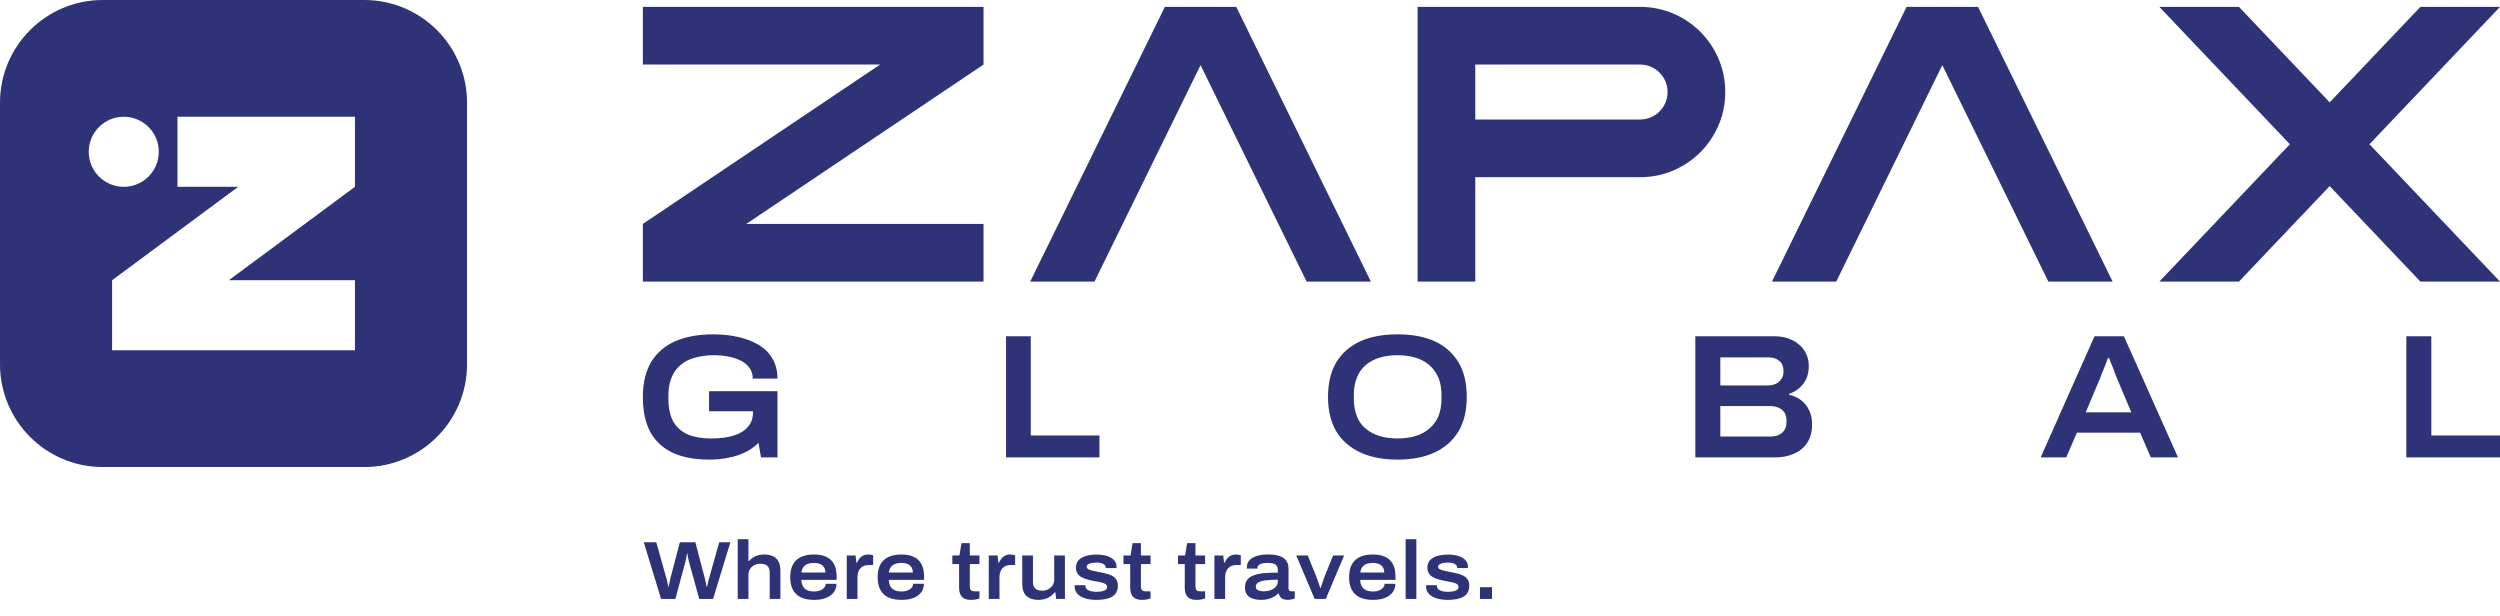
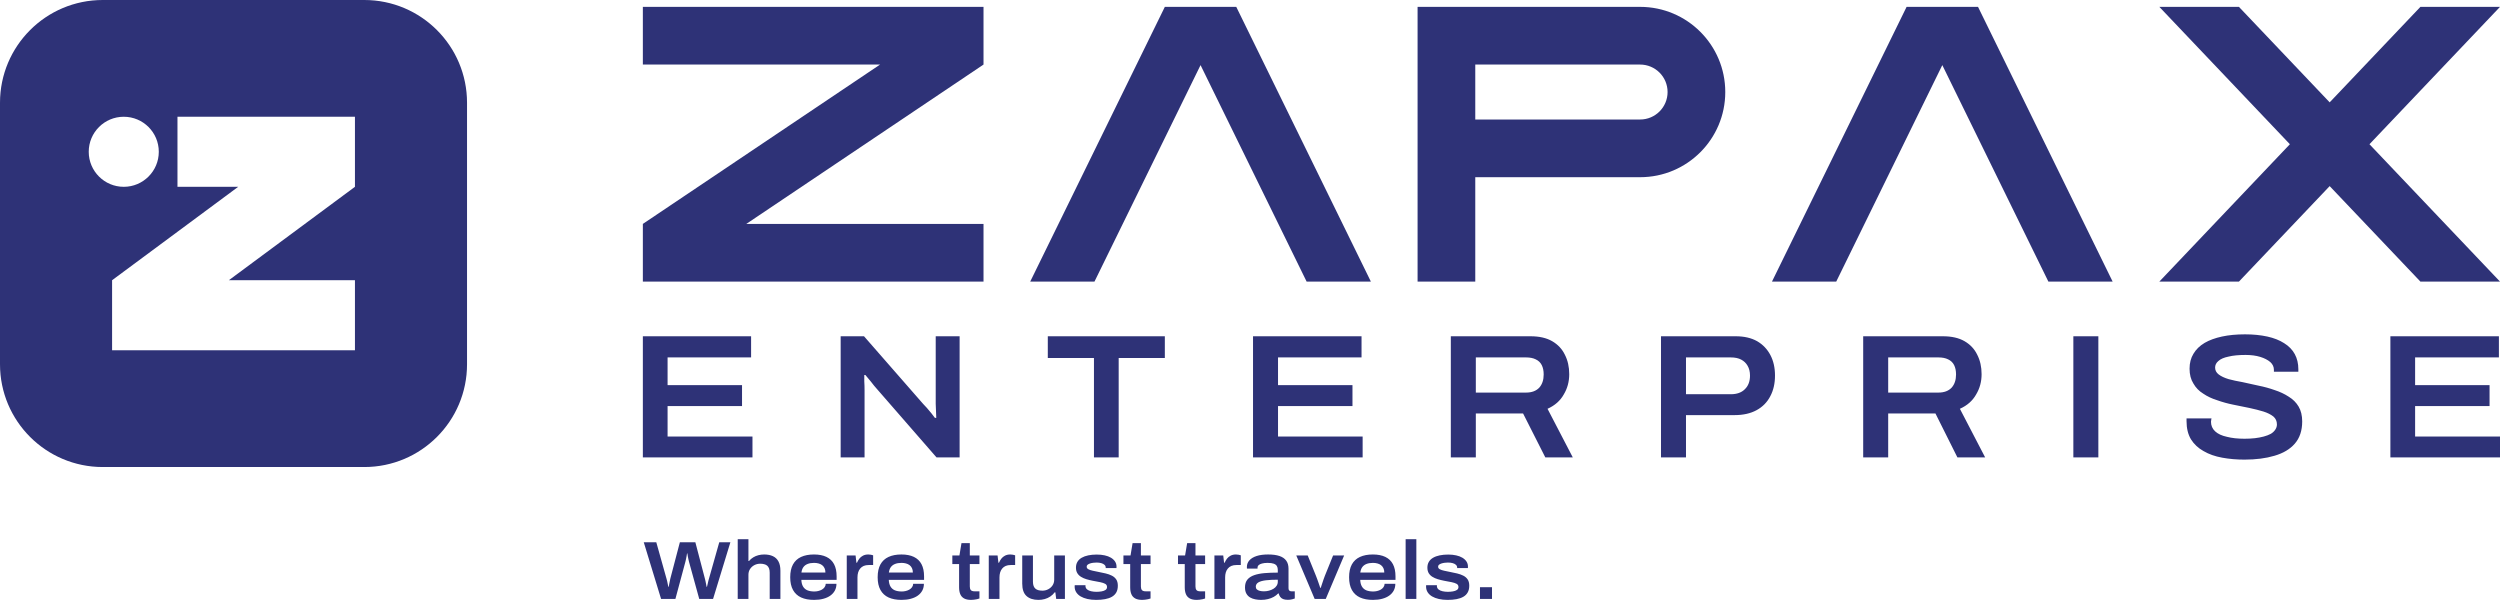
- <svg xmlns="http://www.w3.org/2000/svg" viewBox="0 0 910 224" width="910" height="224" role="img" aria-label="ZAPAX GLOBAL: Where trust travels.">
+ <svg xmlns="http://www.w3.org/2000/svg" viewBox="0 0 910 224" width="910" height="224" role="img" aria-label="ZAPAX ENTERPRISE: Where trust travels.">
  <g transform="translate(0 0) scale(1.7)">
    <path d="M22 0H78A22 22 0 0 1 100 22V78A22 22 0 0 1 78 100H22A22 22 0 0 1 0 78V22A22 22 0 0 1 22 0ZM38 25 L76 25 L76 40 L49 60 L76 60 L76 75 L24 75 L24 60 L51 40 L38 40ZM19 32.5a7.5 7.5 0 1 0 15 0a7.5 7.5 0 1 0-15 0Z" fill-rule="evenodd" fill="#2E3277" />
  </g>
  <g transform="translate(234 2.5) scale(1)" fill="#2E3277">
    <path transform="translate(0 0)" d="M0 0 L124 0 L124 21 L37.66 79 L124 79 L124 100 L0 100 L0 79 L86.34 21 L0 21Z" />
    <path transform="translate(141 0)" d="M0 100 L49 0 L75 0 L124 100 L100.61 100 L62 21.2 L23.39 100Z" />
    <path transform="translate(282 0)" d="M0 100V0H81A31 31 0 0 1 81 62H21V100ZM21 21V41H81A10 10 0 0 0 81 21Z" fill-rule="evenodd" />
    <path transform="translate(411 0)" d="M0 100 L49 0 L75 0 L124 100 L100.61 100 L62 21.2 L23.39 100Z" />
    <path transform="translate(552 0)" d="M0 0 L28.97 0 L124 100 L95.03 100ZM95.03 0 L124 0 L28.97 100 L0 100Z" />
-     <path transform="translate(0 120)" d="M24.1 44.8L24.1 44.8Q12.3 44.8 6.2 39.2Q0 33.6 0 22.0L0 22.0Q0 14.4 3.0 9.3Q6.1 4.2 11.8 1.7Q17.6-0.8 25.6-0.8L25.6-0.8Q30.6-0.8 34.9 0.2Q39.1 1.2 42.3 3.1Q45.5 5.1 47.2 8.1Q49.0 11.2 49.0 15.3L49.0 15.3L40.0 15.3Q40.0 13.0 38.8 11.4Q37.7 9.8 35.7 8.8Q33.7 7.8 31.2 7.3Q28.7 6.8 25.9 6.8L25.9 6.8Q22.1 6.8 19.0 7.7Q15.9 8.5 13.8 10.3Q11.6 12.1 10.5 14.8Q9.3 17.6 9.3 21.2L9.3 21.2L9.3 22.7Q9.3 27.8 11.1 31.0Q13.0 34.2 16.5 35.7Q19.9 37.1 24.9 37.1L24.9 37.1Q29.8 37.1 33.2 36.0Q36.6 34.9 38.3 32.8Q40.1 30.7 40.1 27.6L40.1 27.6L40.1 27.2L24.1 27.2L24.1 19.9L49.0 19.9L49.0 44L43.0 44L42.1 38.7Q40.0 40.8 37.3 42.1Q34.5 43.5 31.2 44.1Q28.0 44.8 24.1 44.8ZM166.2 44L132.2 44L132.2-0.1L141.2-0.1L141.2 36.0L166.2 36.0L166.2 44ZM274.7 44.8L274.7 44.8Q266.8 44.8 261.2 42.2Q255.5 39.6 252.4 34.5Q249.4 29.4 249.4 22.0L249.4 22.0Q249.4 14.4 252.4 9.4Q255.5 4.3 261.2 1.7Q266.8-0.8 274.7-0.8L274.7-0.8Q282.6-0.8 288.2 1.7Q293.8 4.3 296.9 9.4Q299.9 14.4 299.9 22.0L299.9 22.0Q299.9 29.4 296.9 34.5Q293.8 39.6 288.2 42.2Q282.6 44.8 274.7 44.8ZM274.7 37.1L274.7 37.1Q278.3 37.1 281.3 36.2Q284.2 35.3 286.3 33.5Q288.4 31.7 289.6 29.0Q290.7 26.2 290.7 22.7L290.7 22.7L290.7 21.2Q290.7 17.7 289.6 15.0Q288.4 12.3 286.3 10.4Q284.2 8.6 281.3 7.7Q278.3 6.8 274.7 6.8L274.7 6.8Q271.0 6.8 268.1 7.7Q265.2 8.6 263.1 10.4Q260.9 12.3 259.9 15.0Q258.8 17.7 258.8 21.2L258.8 21.2L258.8 22.7Q258.8 26.2 259.9 29.0Q260.9 31.7 263.1 33.5Q265.2 35.3 268.1 36.2Q271.0 37.1 274.7 37.1ZM412.1 44L383.1 44L383.1-0.1L412.1-0.1Q415.6-0.1 418.4 1.3Q421.2 2.7 422.8 5.1Q424.4 7.6 424.4 10.8L424.4 10.8Q424.4 13.3 423.5 15.4Q422.5 17.4 420.9 18.8Q419.2 20.2 417.2 20.9L417.2 20.9L417.2 21.2Q419.6 21.7 421.5 23.1Q423.5 24.6 424.5 26.8Q425.6 29.0 425.6 31.9L425.6 31.9Q425.6 36.0 423.8 38.7Q422.0 41.4 418.9 42.7Q415.9 44 412.1 44L412.1 44ZM392.2 25.3L392.2 36.4L410.6 36.4Q413.1 36.4 414.7 35.0Q416.3 33.7 416.3 30.9L416.3 30.9Q416.3 29.2 415.7 27.9Q415.0 26.7 413.6 26.0Q412.2 25.3 410.1 25.3L410.1 25.3L392.2 25.3ZM392.2 7.6L392.2 17.8L409.5 17.8Q411.3 17.8 412.6 17.1Q413.8 16.5 414.5 15.3Q415.2 14.2 415.2 12.8L415.2 12.8Q415.2 10.1 413.7 8.9Q412.2 7.6 409.9 7.6L409.9 7.6L392.2 7.6ZM518.1 44L508.8 44L528.4-0.1L539.1-0.1L558.8 44L548.9 44L545.0 35.0L522.0 35.0L518.1 44ZM530.0 16.2L525.2 27.6L541.8 27.6L537.0 16.2Q536.7 15.5 536.2 14.3Q535.7 13.1 535.3 11.8Q534.8 10.5 534.3 9.4Q533.9 8.3 533.7 7.8L533.7 7.8L533.3 7.8Q532.8 9.0 532.2 10.7Q531.5 12.4 530.9 13.9Q530.4 15.4 530.0 16.2L530.0 16.2ZM676 44L641.9 44L641.9-0.1L651.0-0.1L651.0 36.0L676 36.0L676 44Z" />
+     <path transform="translate(0 120)" d="M39.9 44L0 44L0-0.1L39.4-0.1L39.4 7.6L9.0 7.6L9.0 17.7L36.1 17.7L36.1 25.3L9.0 25.3L9.0 36.4L39.9 36.4L39.9 44ZM80.7 44L72.0 44L72.0-0.1L80.5-0.1L102.0 24.5Q102.6 25.1 103.4 26.0Q104.2 26.9 105.0 27.9Q105.8 28.9 106.3 29.6L106.3 29.6L106.8 29.6Q106.7 28.4 106.7 27.0Q106.6 25.6 106.6 24.5L106.6 24.5L106.6-0.1L115.3-0.1L115.3 44L106.9 44L85.3 19.2Q84.2 18.0 83.0 16.4Q81.7 14.8 81.0 14.0L81.0 14.0L80.6 14.0Q80.6 14.8 80.6 16.3Q80.7 17.8 80.7 19.6L80.7 19.6L80.7 44ZM173.2 44L164.2 44L164.2 7.8L147.4 7.8L147.4-0.1L190.0-0.1L190.0 7.8L173.2 7.8L173.2 44ZM262.0 44L222.1 44L222.1-0.1L261.6-0.1L261.6 7.6L231.2 7.6L231.2 17.7L258.3 17.7L258.3 25.3L231.2 25.3L231.2 36.4L262.0 36.4L262.0 44ZM303.2 44L294.1 44L294.1-0.1L323.1-0.1Q327.9-0.1 331.0 1.7Q334.1 3.5 335.6 6.6Q337.2 9.7 337.2 13.7L337.2 13.7Q337.2 17.8 335.2 21.1Q333.3 24.5 329.3 26.3L329.3 26.3L338.5 44L328.5 44L320.4 28.0L303.2 28.0L303.2 44ZM303.2 7.6L303.2 20.4L321.5 20.4Q324.6 20.4 326.3 18.6Q327.9 16.8 327.9 13.8L327.9 13.8Q327.9 11.8 327.2 10.4Q326.5 9.0 325.0 8.3Q323.6 7.6 321.5 7.6L321.5 7.6L303.2 7.6ZM379.7 44L370.6 44L370.6-0.1L397.8-0.1Q402.4-0.1 405.6 1.7Q408.7 3.5 410.4 6.7Q412.1 9.9 412.1 14.2L412.1 14.2Q412.1 18.5 410.4 21.7Q408.7 25.0 405.4 26.8Q402.1 28.6 397.4 28.6L397.4 28.6L379.7 28.6L379.7 44ZM379.7 7.6L379.7 21.0L396.0 21.0Q399.3 21.0 401.1 19.2Q403.0 17.4 403.0 14.2L403.0 14.2Q403.0 12.1 402.1 10.6Q401.3 9.2 399.8 8.4Q398.3 7.6 396.0 7.6L396.0 7.6L379.7 7.6ZM453.3 44L444.2 44L444.2-0.1L473.2-0.1Q478.0-0.1 481.1 1.7Q484.2 3.5 485.7 6.6Q487.3 9.7 487.3 13.7L487.3 13.7Q487.3 17.8 485.3 21.1Q483.4 24.5 479.4 26.3L479.4 26.3L488.6 44L478.5 44L470.5 28.0L453.3 28.0L453.3 44ZM453.3 7.6L453.3 20.4L471.6 20.4Q474.7 20.4 476.4 18.6Q478.0 16.8 478.0 13.8L478.0 13.8Q478.0 11.8 477.3 10.4Q476.6 9.0 475.1 8.3Q473.7 7.6 471.6 7.6L471.6 7.6L453.3 7.6ZM529.8 44L520.7 44L520.7-0.1L529.8-0.1L529.8 44ZM583.0 44.8L583.0 44.8Q578.7 44.8 574.9 44.1Q571.0 43.4 568.1 41.7Q565.2 40.1 563.5 37.4Q561.9 34.7 561.9 30.8L561.9 30.8Q561.9 30.5 561.9 30.2Q561.9 30.0 561.9 29.8L561.9 29.8L571.0 29.8Q570.9 30.0 570.9 30.3Q570.8 30.7 570.8 31.0L570.8 31.0Q570.8 33.1 572.3 34.5Q573.8 35.9 576.6 36.5Q579.3 37.2 583.0 37.2L583.0 37.2Q585.0 37.2 586.8 37.0Q588.5 36.8 590.0 36.4Q591.5 36.0 592.6 35.4Q593.6 34.8 594.2 33.9Q594.8 33.0 594.8 32.0L594.8 32.0Q594.8 30.2 593.5 29.1Q592.1 28.0 589.9 27.3Q587.6 26.6 584.8 26.0Q581.9 25.4 578.9 24.8Q575.9 24.2 573.1 23.2Q570.2 22.3 568.0 20.8Q565.7 19.4 564.4 17.1Q563.0 14.9 563.0 11.7L563.0 11.7Q563.0 8.6 564.4 6.3Q565.8 3.9 568.5 2.3Q571.1 0.8 574.8-0.0Q578.5-0.8 583.2-0.8L583.2-0.8Q587.6-0.8 591.3 0Q594.9 0.8 597.4 2.4Q600.0 4.0 601.3 6.4Q602.6 8.8 602.6 11.9L602.6 11.9L602.6 12.8L593.7 12.8L593.7 12.1Q593.7 10.5 592.4 9.3Q591.0 8.1 588.7 7.4Q586.4 6.7 583.4 6.7L583.4 6.7Q579.6 6.7 577.2 7.3Q574.7 7.8 573.5 8.9Q572.3 9.9 572.3 11.3L572.3 11.3Q572.3 12.8 573.6 13.8Q574.9 14.8 577.2 15.5Q579.4 16.1 582.3 16.6Q585.1 17.2 588.2 17.9Q591.2 18.5 594.0 19.5Q596.8 20.4 599.1 21.9Q601.4 23.3 602.7 25.5Q604.0 27.7 604.0 30.9L604.0 30.9Q604.0 35.9 601.3 39.0Q598.7 42.0 593.9 43.4Q589.2 44.8 583.0 44.8ZM676.0 44L636.1 44L636.1-0.1L675.6-0.1L675.6 7.6L645.1 7.6L645.1 17.7L672.2 17.7L672.2 25.3L645.1 25.3L645.1 36.4L676.0 36.4L676.0 44Z" />
  </g>
  <g transform="translate(234 194)" fill="#2E3277">
    <path d="M11.85 24L6.63 24L0.33 3.39L4.89 3.39L8.61 16.65Q8.73 16.95 8.83 17.48Q8.94 18 9.06 18.57Q9.18 19.14 9.27 19.59L9.27 19.59L9.42 19.59Q9.48 19.23 9.55 18.81Q9.63 18.39 9.72 17.97Q9.81 17.55 9.88 17.20Q9.96 16.86 9.99 16.65L9.99 16.65L13.47 3.39L19.11 3.39L22.59 16.65Q22.68 16.95 22.79 17.48Q22.89 18 23.01 18.57Q23.13 19.14 23.19 19.59L23.19 19.59L23.34 19.59Q23.43 19.26 23.52 18.86Q23.61 18.45 23.70 18.05Q23.79 17.64 23.88 17.28Q23.97 16.92 24.06 16.65L24.06 16.65L27.81 3.39L31.86 3.39L25.56 24L20.52 24L16.80 10.50Q16.71 10.08 16.57 9.53Q16.44 8.97 16.35 8.42Q16.26 7.86 16.20 7.44L16.20 7.44L16.08 7.44Q16.02 7.89 15.91 8.48Q15.81 9.06 15.69 9.60Q15.57 10.14 15.48 10.50L15.48 10.50L11.85 24ZM38.43 24L34.53 24L34.53 2.28L38.43 2.28L38.43 10.20L38.64 10.20Q39.33 9.39 40.20 8.87Q41.07 8.34 42.07 8.09Q43.08 7.83 44.16 7.83L44.16 7.83Q46.02 7.83 47.34 8.45Q48.66 9.06 49.36 10.37Q50.07 11.67 50.07 13.77L50.07 13.77L50.07 24L46.17 24L46.17 14.46Q46.17 13.53 45.93 12.90Q45.69 12.27 45.24 11.89Q44.79 11.52 44.14 11.36Q43.50 11.19 42.72 11.19L42.72 11.19Q41.58 11.19 40.60 11.70Q39.63 12.21 39.03 13.11Q38.43 14.01 38.43 15.21L38.43 15.21L38.43 24ZM62.34 24.36L62.34 24.36Q59.55 24.36 57.61 23.48Q55.68 22.59 54.66 20.76Q53.64 18.93 53.64 16.11L53.64 16.11Q53.64 13.29 54.64 11.46Q55.65 9.63 57.58 8.73Q59.52 7.83 62.28 7.83L62.28 7.83Q64.98 7.83 66.82 8.71Q68.67 9.60 69.60 11.37Q70.53 13.14 70.53 15.81L70.53 15.81L70.53 17.07L57.69 17.07Q57.75 18.54 58.30 19.48Q58.86 20.43 59.89 20.87Q60.93 21.30 62.43 21.30L62.43 21.30Q63.09 21.30 63.81 21.14Q64.53 20.97 65.13 20.64Q65.73 20.31 66.13 19.77Q66.54 19.23 66.57 18.51L66.57 18.51L70.47 18.51Q70.47 19.86 69.90 20.94Q69.33 22.02 68.26 22.79Q67.20 23.55 65.70 23.95Q64.20 24.36 62.34 24.36ZM57.72 14.40L57.72 14.40L66.45 14.40Q66.45 13.47 66.13 12.81Q65.82 12.15 65.25 11.71Q64.68 11.28 63.93 11.09Q63.18 10.89 62.31 10.89L62.31 10.89Q60.96 10.89 59.97 11.28Q58.98 11.67 58.42 12.45Q57.87 13.23 57.72 14.40ZM78.12 24L74.22 24L74.22 8.19L77.43 8.19L77.73 10.83L77.94 10.83Q78.27 10.05 78.79 9.36Q79.32 8.67 80.14 8.25Q80.97 7.83 82.05 7.83L82.05 7.83Q82.56 7.83 83.02 7.92Q83.49 8.01 83.82 8.13L83.82 8.13L83.82 11.67L82.23 11.67Q81.15 11.67 80.38 12Q79.62 12.33 79.11 12.95Q78.60 13.56 78.36 14.37Q78.12 15.18 78.12 16.17L78.12 16.17L78.12 24ZM94.17 24.36L94.17 24.36Q91.38 24.36 89.44 23.48Q87.51 22.59 86.49 20.76Q85.47 18.93 85.47 16.11L85.47 16.11Q85.47 13.29 86.47 11.46Q87.48 9.63 89.41 8.73Q91.35 7.83 94.11 7.83L94.11 7.83Q96.81 7.83 98.65 8.71Q100.50 9.60 101.43 11.37Q102.36 13.14 102.36 15.81L102.36 15.81L102.36 17.07L89.52 17.07Q89.58 18.54 90.13 19.48Q90.69 20.43 91.72 20.87Q92.76 21.30 94.26 21.30L94.26 21.30Q94.92 21.30 95.64 21.14Q96.36 20.97 96.96 20.64Q97.56 20.31 97.96 19.77Q98.37 19.23 98.40 18.51L98.40 18.51L102.30 18.51Q102.30 19.86 101.73 20.94Q101.16 22.02 100.09 22.79Q99.03 23.55 97.53 23.95Q96.03 24.36 94.17 24.36ZM89.55 14.40L89.55 14.40L98.28 14.40Q98.28 13.47 97.96 12.81Q97.65 12.15 97.08 11.71Q96.51 11.28 95.76 11.09Q95.01 10.89 94.14 10.89L94.14 10.89Q92.79 10.89 91.80 11.28Q90.81 11.67 90.25 12.45Q89.70 13.23 89.55 14.40ZM119.49 24.36L119.49 24.36Q117.87 24.36 116.91 23.82Q115.95 23.28 115.53 22.26Q115.11 21.24 115.11 19.80L115.11 19.80L115.11 11.31L112.65 11.31L112.65 8.19L115.23 8.19L115.98 3.69L119.01 3.69L119.01 8.19L122.52 8.19L122.52 11.31L119.01 11.31L119.01 19.47Q119.01 20.34 119.38 20.79Q119.76 21.24 120.78 21.24L120.78 21.24L122.52 21.24L122.52 23.85Q122.16 24 121.62 24.11Q121.08 24.21 120.51 24.29Q119.94 24.36 119.49 24.36ZM129.81 24L125.91 24L125.91 8.19L129.12 8.19L129.42 10.83L129.63 10.83Q129.96 10.05 130.48 9.36Q131.01 8.67 131.83 8.25Q132.66 7.83 133.74 7.83L133.74 7.83Q134.25 7.83 134.71 7.92Q135.18 8.01 135.51 8.13L135.51 8.13L135.51 11.67L133.92 11.67Q132.84 11.67 132.07 12Q131.31 12.33 130.80 12.95Q130.29 13.56 130.05 14.37Q129.81 15.18 129.81 16.17L129.81 16.17L129.81 24ZM144 24.36L144 24.36Q141.21 24.36 139.65 22.95Q138.09 21.54 138.09 18.42L138.09 18.42L138.09 8.19L141.99 8.19L141.99 17.73Q141.99 18.66 142.23 19.29Q142.47 19.92 142.92 20.30Q143.37 20.67 144.01 20.84Q144.66 21 145.44 21L145.44 21Q146.58 21 147.55 20.49Q148.53 19.98 149.13 19.08Q149.73 18.18 149.73 16.98L149.73 16.98L149.73 8.19L153.63 8.19L153.63 24L150.45 24L150.15 21.60L149.91 21.60Q149.22 22.53 148.29 23.14Q147.36 23.76 146.26 24.06Q145.17 24.36 144 24.36ZM165 24.36L165 24.36Q163.26 24.36 161.82 24.03Q160.38 23.70 159.34 23.09Q158.31 22.47 157.74 21.57Q157.17 20.67 157.17 19.50L157.17 19.50Q157.17 19.35 157.19 19.23Q157.20 19.11 157.20 19.02L157.20 19.02L161.13 19.02Q161.13 19.08 161.12 19.16Q161.10 19.23 161.10 19.29L161.10 19.29Q161.13 20.07 161.69 20.54Q162.24 21 163.16 21.21Q164.07 21.42 165.09 21.42L165.09 21.42Q166.05 21.42 166.94 21.27Q167.82 21.12 168.39 20.75Q168.96 20.37 168.96 19.68L168.96 19.68Q168.96 18.90 168.30 18.52Q167.64 18.15 166.47 17.91Q165.30 17.67 163.77 17.40L163.77 17.40Q162.54 17.16 161.44 16.83Q160.35 16.50 159.50 15.97Q158.64 15.45 158.15 14.64Q157.65 13.83 157.65 12.63L157.65 12.63Q157.65 11.40 158.19 10.50Q158.73 9.60 159.73 9.02Q160.74 8.43 162.13 8.15Q163.53 7.86 165.21 7.86L165.21 7.86Q166.80 7.86 168.10 8.15Q169.41 8.43 170.37 9Q171.33 9.57 171.87 10.38Q172.41 11.19 172.41 12.21L172.41 12.21Q172.41 12.39 172.41 12.54Q172.41 12.69 172.38 12.78L172.38 12.78L168.48 12.78L168.48 12.60Q168.48 12 168.04 11.60Q167.61 11.19 166.86 10.98Q166.11 10.77 165.12 10.77L165.12 10.77Q164.58 10.77 163.95 10.85Q163.32 10.92 162.78 11.10Q162.24 11.28 161.90 11.55Q161.55 11.82 161.55 12.27L161.55 12.27Q161.55 12.87 162.15 13.20Q162.75 13.53 163.74 13.74Q164.73 13.95 165.90 14.19L165.90 14.19Q167.19 14.43 168.45 14.73Q169.71 15.03 170.70 15.53Q171.69 16.02 172.29 16.89Q172.89 17.76 172.89 19.20L172.89 19.20Q172.89 20.64 172.34 21.63Q171.78 22.62 170.75 23.22Q169.71 23.82 168.25 24.09Q166.80 24.36 165 24.36ZM181.77 24.36L181.77 24.36Q180.15 24.36 179.19 23.82Q178.23 23.28 177.81 22.26Q177.39 21.24 177.39 19.80L177.39 19.80L177.39 11.31L174.93 11.31L174.93 8.19L177.51 8.19L178.26 3.69L181.29 3.69L181.29 8.19L184.80 8.19L184.80 11.31L181.29 11.31L181.29 19.47Q181.29 20.34 181.66 20.79Q182.04 21.24 183.06 21.24L183.06 21.24L184.80 21.24L184.80 23.85Q184.44 24 183.90 24.11Q183.36 24.21 182.79 24.29Q182.22 24.36 181.77 24.36ZM201.63 24.36L201.63 24.36Q200.01 24.36 199.05 23.82Q198.09 23.28 197.67 22.26Q197.25 21.24 197.25 19.80L197.25 19.80L197.25 11.31L194.79 11.31L194.79 8.19L197.37 8.19L198.12 3.69L201.15 3.69L201.15 8.19L204.66 8.19L204.66 11.31L201.15 11.31L201.15 19.47Q201.15 20.34 201.52 20.79Q201.90 21.24 202.92 21.24L202.92 21.24L204.66 21.24L204.66 23.85Q204.30 24 203.76 24.11Q203.22 24.21 202.65 24.29Q202.08 24.36 201.63 24.36ZM211.95 24L208.05 24L208.05 8.19L211.26 8.19L211.56 10.83L211.77 10.83Q212.10 10.05 212.62 9.36Q213.15 8.67 213.97 8.25Q214.80 7.83 215.88 7.83L215.88 7.83Q216.39 7.83 216.85 7.92Q217.32 8.01 217.65 8.13L217.65 8.13L217.65 11.67L216.06 11.67Q214.98 11.67 214.21 12Q213.45 12.33 212.94 12.95Q212.43 13.56 212.19 14.37Q211.95 15.18 211.95 16.17L211.95 16.17L211.95 24ZM225.00 24.36L225.00 24.36Q223.98 24.36 222.94 24.16Q221.91 23.97 221.05 23.48Q220.20 22.98 219.69 22.09Q219.18 21.21 219.18 19.80L219.18 19.80Q219.18 18.03 220.06 16.96Q220.95 15.90 222.55 15.35Q224.16 14.79 226.35 14.61Q228.54 14.43 231.12 14.43L231.12 14.43L231.12 13.44Q231.12 12.60 230.77 12.03Q230.43 11.46 229.63 11.18Q228.84 10.89 227.43 10.89L227.43 10.89Q226.20 10.89 225.37 11.12Q224.55 11.34 224.14 11.71Q223.74 12.09 223.74 12.57L223.74 12.57L223.74 12.96L219.90 12.96Q219.87 12.81 219.87 12.68Q219.87 12.54 219.87 12.36L219.87 12.36Q219.87 10.98 220.78 9.96Q221.70 8.94 223.42 8.38Q225.15 7.83 227.58 7.83L227.58 7.83Q230.07 7.83 231.72 8.38Q233.37 8.94 234.19 10.08Q235.02 11.22 235.02 13.02L235.02 13.02L235.02 20.13Q235.02 20.70 235.30 20.97Q235.59 21.24 236.07 21.24L236.07 21.24L237.30 21.24L237.30 23.85Q237.00 23.97 236.32 24.15Q235.65 24.33 234.75 24.33L234.75 24.33Q233.70 24.33 233.02 24.05Q232.35 23.76 231.97 23.23Q231.60 22.71 231.45 22.02L231.45 22.02L231.24 22.02Q230.58 22.74 229.63 23.27Q228.69 23.79 227.53 24.07Q226.38 24.36 225.00 24.36ZM226.08 21.24L226.08 21.24Q227.01 21.24 227.91 21Q228.81 20.76 229.53 20.32Q230.25 19.89 230.68 19.23Q231.12 18.57 231.12 17.76L231.12 17.76L231.12 17.01Q228.63 17.01 226.83 17.22Q225.03 17.43 224.07 17.98Q223.11 18.54 223.11 19.56L223.11 19.56Q223.11 20.16 223.50 20.54Q223.89 20.91 224.56 21.07Q225.24 21.24 226.08 21.24ZM248.58 24L244.53 24L237.84 8.19L242.01 8.19L245.01 15.60Q245.22 16.08 245.49 16.86Q245.76 17.64 246.06 18.48Q246.36 19.32 246.57 19.98L246.57 19.98L246.75 19.98Q246.96 19.35 247.23 18.52Q247.50 17.70 247.77 16.91Q248.04 16.11 248.25 15.60L248.25 15.60L251.25 8.19L255.27 8.19L248.58 24ZM265.77 24.36L265.77 24.36Q262.98 24.36 261.04 23.48Q259.11 22.59 258.09 20.76Q257.07 18.93 257.07 16.11L257.07 16.11Q257.07 13.29 258.07 11.46Q259.08 9.63 261.01 8.73Q262.95 7.83 265.71 7.83L265.71 7.83Q268.41 7.83 270.25 8.71Q272.10 9.60 273.03 11.37Q273.96 13.14 273.96 15.81L273.96 15.81L273.96 17.07L261.12 17.07Q261.18 18.54 261.73 19.48Q262.29 20.43 263.32 20.87Q264.36 21.30 265.86 21.30L265.86 21.30Q266.52 21.30 267.24 21.14Q267.96 20.97 268.56 20.64Q269.16 20.31 269.56 19.77Q269.97 19.23 270.00 18.51L270.00 18.51L273.90 18.51Q273.90 19.86 273.33 20.94Q272.76 22.02 271.69 22.79Q270.63 23.55 269.13 23.95Q267.63 24.36 265.77 24.36ZM261.15 14.40L261.15 14.40L269.88 14.40Q269.88 13.47 269.56 12.81Q269.25 12.15 268.68 11.71Q268.11 11.28 267.36 11.09Q266.61 10.89 265.74 10.89L265.74 10.89Q264.39 10.89 263.40 11.28Q262.41 11.67 261.85 12.45Q261.30 13.23 261.15 14.40ZM281.55 24L277.65 24L277.65 2.28L281.55 2.28L281.55 24ZM292.92 24.36L292.92 24.36Q291.18 24.36 289.74 24.03Q288.30 23.70 287.26 23.09Q286.23 22.47 285.66 21.57Q285.09 20.67 285.09 19.50L285.09 19.50Q285.09 19.35 285.10 19.23Q285.12 19.11 285.12 19.02L285.12 19.02L289.05 19.02Q289.05 19.08 289.03 19.16Q289.02 19.23 289.02 19.29L289.02 19.29Q289.05 20.07 289.60 20.54Q290.16 21 291.07 21.21Q291.99 21.42 293.01 21.42L293.01 21.42Q293.97 21.42 294.85 21.27Q295.74 21.12 296.31 20.75Q296.88 20.37 296.88 19.68L296.88 19.68Q296.88 18.90 296.22 18.52Q295.56 18.15 294.39 17.91Q293.22 17.67 291.69 17.40L291.69 17.40Q290.46 17.16 289.36 16.83Q288.27 16.50 287.41 15.97Q286.56 15.45 286.06 14.64Q285.57 13.83 285.57 12.63L285.57 12.63Q285.57 11.40 286.11 10.50Q286.65 9.60 287.65 9.02Q288.66 8.43 290.05 8.15Q291.45 7.86 293.13 7.86L293.13 7.86Q294.72 7.86 296.02 8.15Q297.33 8.43 298.29 9Q299.25 9.57 299.79 10.38Q300.33 11.19 300.33 12.21L300.33 12.21Q300.33 12.39 300.33 12.54Q300.33 12.69 300.30 12.78L300.30 12.78L296.40 12.78L296.40 12.60Q296.40 12 295.96 11.60Q295.53 11.19 294.78 10.98Q294.03 10.77 293.04 10.77L293.04 10.77Q292.50 10.77 291.87 10.85Q291.24 10.92 290.70 11.10Q290.16 11.28 289.81 11.55Q289.47 11.82 289.47 12.27L289.47 12.27Q289.47 12.87 290.07 13.20Q290.67 13.53 291.66 13.74Q292.65 13.95 293.82 14.19L293.82 14.19Q295.11 14.43 296.37 14.73Q297.63 15.03 298.62 15.53Q299.61 16.02 300.21 16.89Q300.81 17.76 300.81 19.20L300.81 19.20Q300.81 20.64 300.25 21.63Q299.70 22.62 298.66 23.22Q297.63 23.82 296.17 24.09Q294.72 24.36 292.92 24.36ZM309.09 24L304.71 24L304.71 19.74L309.09 19.74L309.09 24Z" />
  </g>
</svg>
